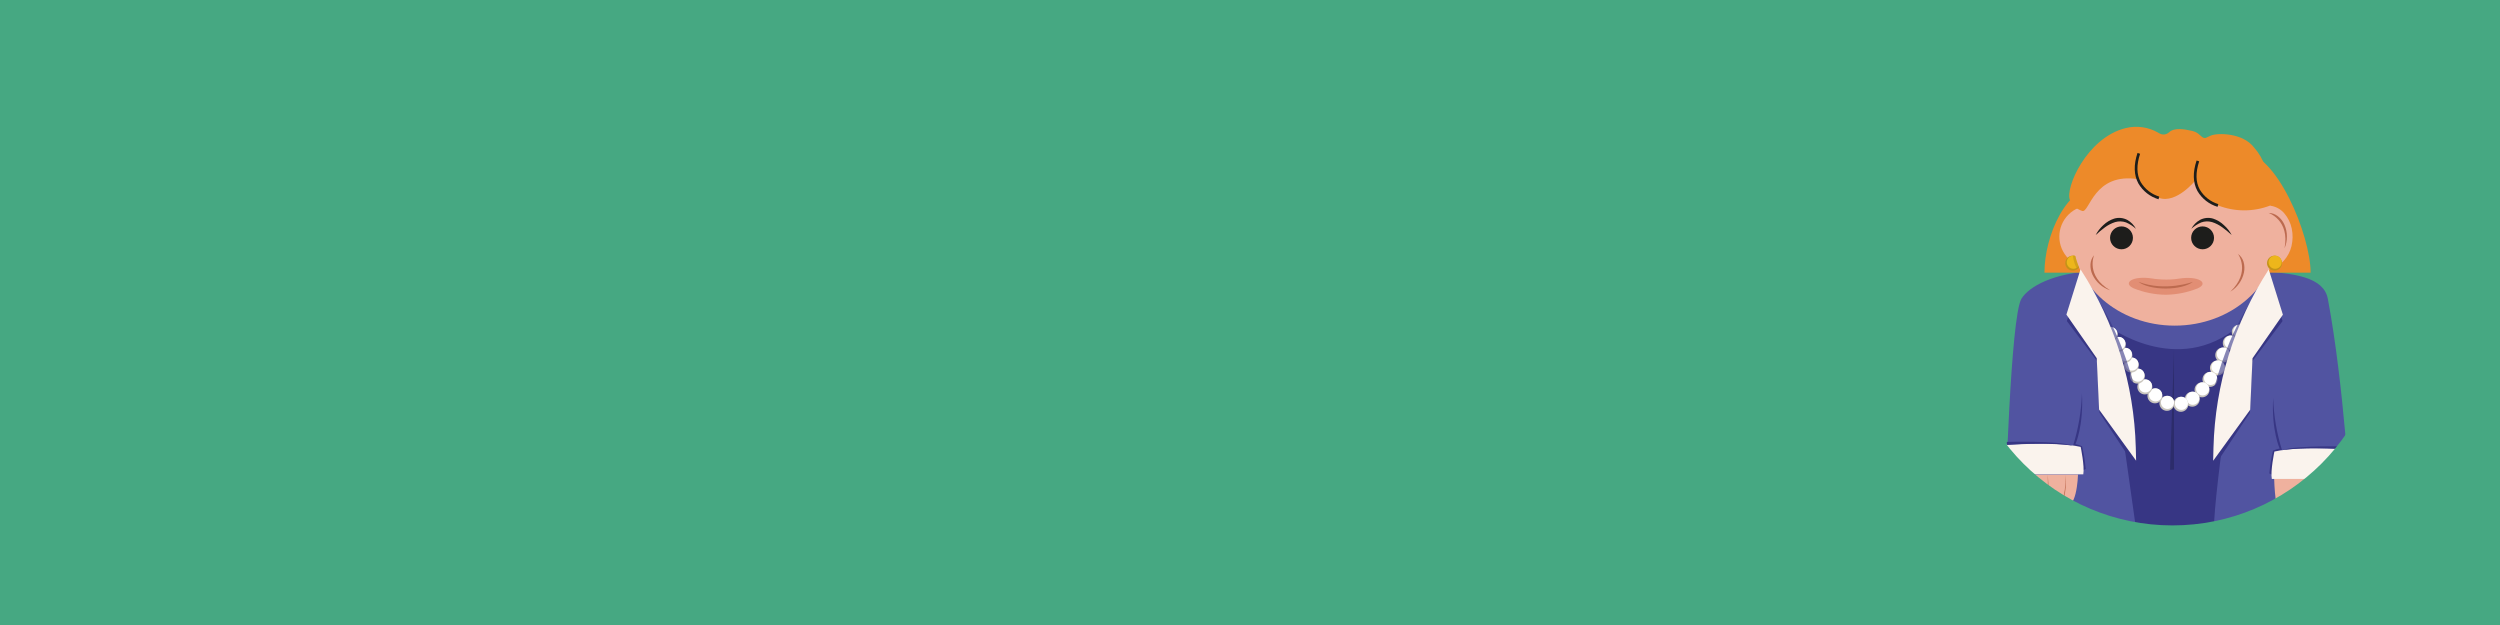
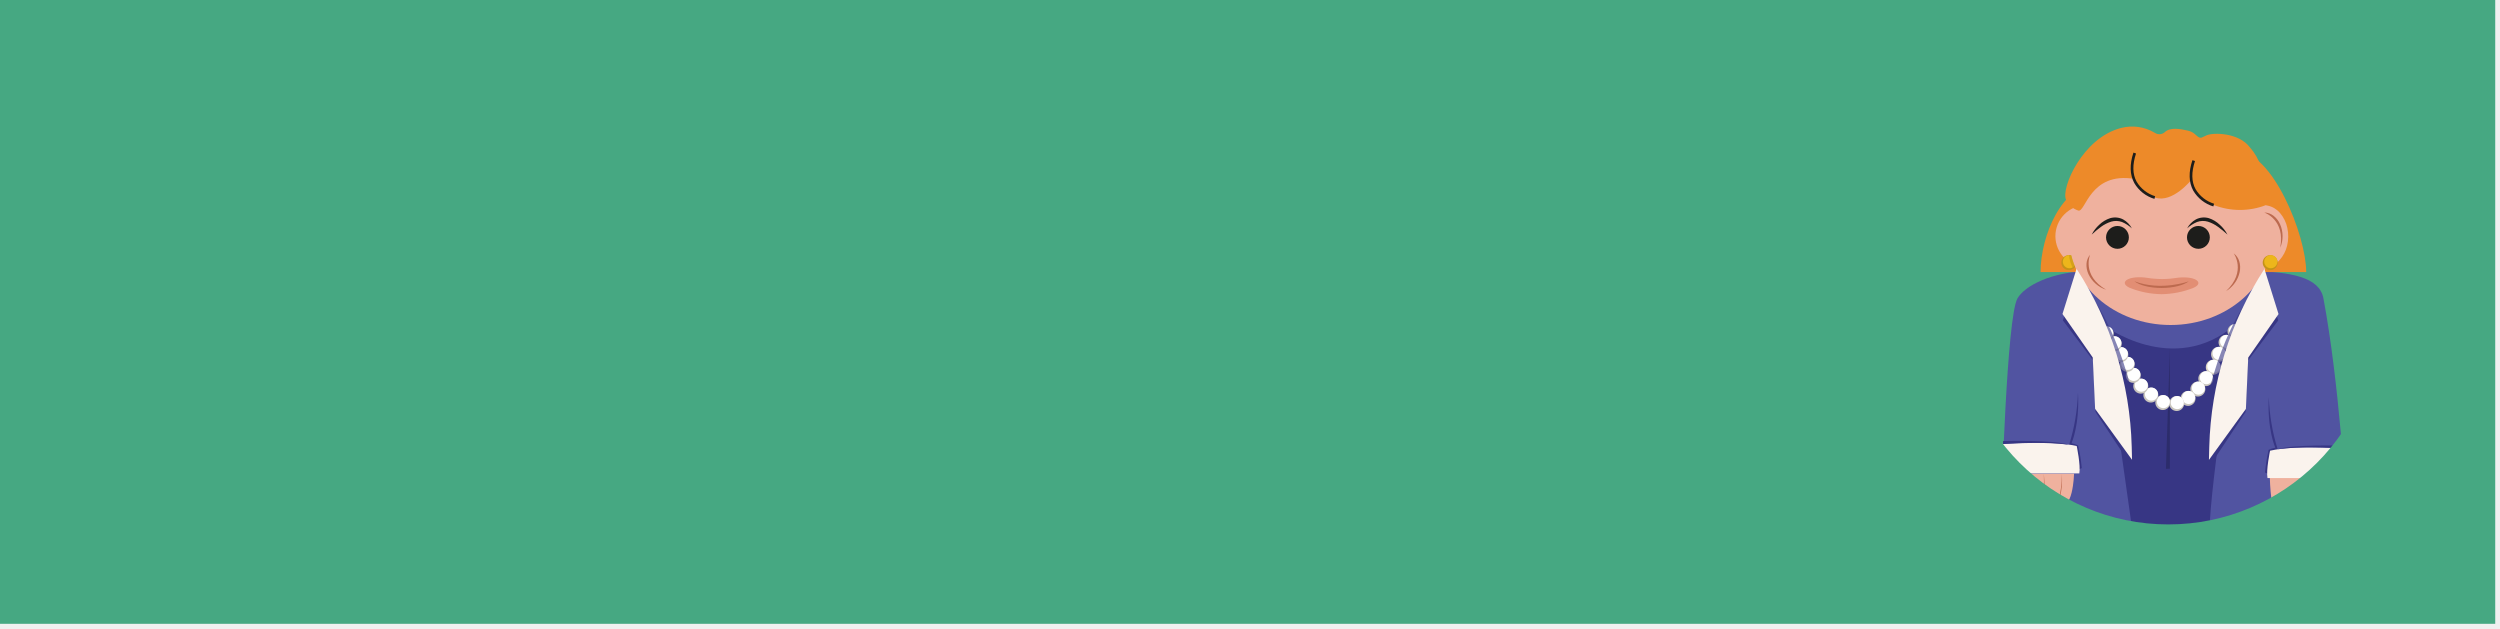
- <svg xmlns="http://www.w3.org/2000/svg" width="144" height="36" viewBox="0 0 144 36" fill="none">
-   <rect width="144" height="36" fill="#46A882" />
-   <mask id="mask0_426_5" style="mask-type:alpha" maskUnits="userSpaceOnUse" x="113" y="6" width="25" height="25">
-     <circle cx="125.132" cy="18.132" r="11.632" fill="#A27474" stroke="black" />
+ <svg xmlns="http://www.w3.org/2000/svg" width="191" height="48" viewBox="0 0 191 48" fill="none">
+   <rect width="190.636" height="47.659" fill="#46A882" />
+   <mask id="mask0_669_7" style="mask-type:alpha" maskUnits="userSpaceOnUse" x="149" y="7" width="33" height="34">
+     <circle cx="165.658" cy="24.004" r="15.562" fill="#A27474" stroke="black" />
  </mask>
-   <g mask="url(#mask0_426_5)">
-     <path d="M129.825 15.628H129.9C132.208 15.702 133.853 15.981 134.084 17.216C135.016 22.16 135.383 28.937 135.383 28.937L125.427 31.939H125.007L115.511 28.937C115.511 28.937 115.809 18.291 116.43 17.216C116.849 16.509 118.318 15.699 120.609 15.623H129.841L129.825 15.628Z" fill="#5154A1" />
-     <path d="M121.384 18.757C121.384 18.757 125.401 21.809 128.982 18.757C128.982 18.757 127.308 29.619 127.54 30.927H123.102L121.384 18.757Z" fill="#373684" />
-     <g clip-path="url(#clip0_426_5)">
-       <path d="M137.056 27.546C137.056 27.546 136.987 29.933 136.123 29.176C136.123 29.176 135.686 30.369 135.159 29.446C135.159 29.446 134.654 30.799 134.207 29.392C134.207 29.392 133.621 31.153 133.026 29.23C133.026 29.23 131.139 32.443 130.99 27.546L137.056 27.546Z" fill="#EFB19E" />
-       <path d="M136.354 27.546C136.354 28.149 136.271 28.731 136.122 29.176C136.122 29.176 136.423 28.702 136.354 27.546Z" fill="#BC6A4F" />
-       <path d="M135.311 27.546C135.359 28.874 135.159 29.446 135.159 29.446C135.159 29.446 135.461 28.962 135.311 27.546Z" fill="#BC6A4F" />
-       <path d="M134.44 27.545C134.426 28.207 134.345 28.846 134.206 29.392C134.296 29.156 134.364 28.866 134.404 28.545C134.445 28.224 134.457 27.881 134.44 27.545Z" fill="#BC6A4F" />
-       <path d="M132.8 28.165C132.844 28.562 132.921 28.926 133.025 29.23C132.955 29.125 132.898 28.97 132.858 28.783C132.819 28.595 132.798 28.382 132.8 28.165Z" fill="#BC6A4F" />
+   <g mask="url(#mask0_669_7)">
+     <path d="M171.87 20.688H171.97C175.026 20.786 177.203 21.156 177.509 22.791C178.742 29.335 179.228 38.307 179.228 38.307L166.048 42.282H165.492L152.92 38.307C152.92 38.307 153.315 24.214 154.137 22.791C154.693 21.855 156.637 20.782 159.67 20.682H171.892L171.87 20.688Z" fill="#5154A1" />
+     <path d="M160.696 24.83C160.696 24.83 166.013 28.87 170.754 24.83C170.754 24.83 168.539 39.211 168.846 40.942H162.97L160.696 24.83Z" fill="#373684" />
+     <g clip-path="url(#clip0_669_7)">
+       <path d="M181.443 36.465C181.443 36.465 181.351 39.626 180.208 38.623C180.208 38.623 179.629 40.202 178.932 38.981C178.932 38.981 178.263 40.772 177.671 38.909C177.671 38.909 176.895 41.241 176.107 38.694C176.107 38.694 173.609 42.948 173.413 36.465L181.443 36.465Z" fill="#EFB19E" />
+       <path d="M180.513 36.465C180.513 37.264 180.404 38.034 180.206 38.623C180.206 38.623 180.605 37.996 180.513 36.465Z" fill="#BC6A4F" />
+       <path d="M179.134 36.464C179.196 38.222 178.933 38.98 178.933 38.98C178.933 38.98 179.332 38.339 179.134 36.464Z" fill="#BC6A4F" />
+       <path d="M177.98 36.464C177.961 37.341 177.854 38.187 177.671 38.909C177.79 38.597 177.879 38.213 177.933 37.788C177.987 37.363 178.003 36.909 177.98 36.464Z" fill="#BC6A4F" />
+       <path d="M175.809 37.285C175.868 37.811 175.969 38.292 176.106 38.694C176.015 38.556 175.938 38.351 175.886 38.103C175.833 37.855 175.807 37.572 175.809 37.285Z" fill="#BC6A4F" />
    </g>
-     <g clip-path="url(#clip1_426_5)">
-       <path d="M119.694 27.337C119.694 27.337 119.625 29.725 118.761 28.968C118.761 28.968 118.324 30.16 117.798 29.238C117.798 29.238 117.292 30.591 116.845 29.184C116.845 29.184 116.259 30.945 115.664 29.022C115.664 29.022 113.777 32.235 113.628 27.337L119.694 27.337Z" fill="#EFB19E" />
-       <path d="M118.992 27.337C118.992 27.941 118.909 28.523 118.76 28.968C118.76 28.968 119.061 28.494 118.992 27.337Z" fill="#BC6A4F" />
-       <path d="M117.95 27.337C117.997 28.666 117.798 29.238 117.798 29.238C117.798 29.238 118.099 28.753 117.95 27.337Z" fill="#BC6A4F" />
-       <path d="M117.078 27.337C117.064 27.999 116.983 28.638 116.845 29.184C116.934 28.948 117.002 28.658 117.043 28.337C117.083 28.016 117.095 27.673 117.078 27.337Z" fill="#BC6A4F" />
-       <path d="M115.438 27.957C115.483 28.354 115.559 28.718 115.663 29.021C115.594 28.917 115.536 28.762 115.496 28.575C115.457 28.387 115.437 28.174 115.438 27.957Z" fill="#BC6A4F" />
+     <g clip-path="url(#clip1_669_7)">
+       <path d="M158.459 36.19C158.459 36.19 158.367 39.351 157.224 38.348C157.224 38.348 156.645 39.928 155.948 38.707C155.948 38.707 155.278 40.498 154.686 38.635C154.686 38.635 153.911 40.966 153.123 38.42C153.123 38.42 150.625 42.674 150.428 36.19L158.459 36.19Z" fill="#EFB19E" />
+       <path d="M157.529 36.19C157.529 36.989 157.419 37.76 157.221 38.349C157.221 38.349 157.621 37.722 157.529 36.19Z" fill="#BC6A4F" />
+       <path d="M156.149 36.19C156.212 37.948 155.948 38.706 155.948 38.706C155.948 38.706 156.348 38.064 156.149 36.19Z" fill="#BC6A4F" />
+       <path d="M154.995 36.19C154.977 37.067 154.87 37.913 154.687 38.635C154.805 38.323 154.895 37.938 154.949 37.514C155.002 37.089 155.018 36.635 154.995 36.19Z" fill="#BC6A4F" />
+       <path d="M152.824 37.011C152.883 37.536 152.985 38.018 153.122 38.42C153.03 38.281 152.954 38.077 152.901 37.828C152.849 37.58 152.822 37.297 152.824 37.011Z" fill="#BC6A4F" />
    </g>
-     <path d="M125.223 27.05L125.225 20.109L124.995 27.058L125.223 27.05Z" fill="#2C2C6B" />
-     <path d="M128.982 19.565C129.221 19.565 129.415 19.371 129.415 19.132C129.415 18.893 129.221 18.699 128.982 18.699C128.743 18.699 128.549 18.893 128.549 19.132C128.549 19.371 128.743 19.565 128.982 19.565Z" fill="#C9C5BD" />
-     <path d="M129.013 19.456C129.222 19.456 129.392 19.286 129.392 19.077C129.392 18.868 129.222 18.698 129.013 18.698C128.804 18.698 128.635 18.868 128.635 19.077C128.635 19.286 128.804 19.456 129.013 19.456Z" fill="white" />
-     <path d="M128.465 20.191C128.704 20.191 128.898 19.997 128.898 19.758C128.898 19.519 128.704 19.325 128.465 19.325C128.226 19.325 128.032 19.519 128.032 19.758C128.032 19.997 128.226 20.191 128.465 20.191Z" fill="#C9C5BD" />
-     <path d="M128.497 20.082C128.706 20.082 128.875 19.913 128.875 19.704C128.875 19.495 128.706 19.325 128.497 19.325C128.288 19.325 128.118 19.495 128.118 19.704C128.118 19.913 128.288 20.082 128.497 20.082Z" fill="white" />
-     <path d="M128.032 20.885C128.271 20.885 128.465 20.691 128.465 20.452C128.465 20.212 128.271 20.019 128.032 20.019C127.793 20.019 127.599 20.212 127.599 20.452C127.599 20.691 127.793 20.885 128.032 20.885Z" fill="#C9C5BD" />
-     <path d="M128.063 20.773C128.272 20.773 128.442 20.603 128.442 20.394C128.442 20.185 128.272 20.016 128.063 20.016C127.854 20.016 127.685 20.185 127.685 20.394C127.685 20.603 127.854 20.773 128.063 20.773Z" fill="white" />
-     <path d="M127.729 21.626C127.968 21.626 128.162 21.432 128.162 21.193C128.162 20.954 127.968 20.76 127.729 20.76C127.49 20.76 127.296 20.954 127.296 21.193C127.296 21.432 127.49 21.626 127.729 21.626Z" fill="#DDD5C5" />
-     <path d="M127.76 21.517C127.969 21.517 128.139 21.348 128.139 21.138C128.139 20.929 127.969 20.76 127.76 20.76C127.551 20.76 127.381 20.929 127.381 21.138C127.381 21.348 127.551 21.517 127.76 21.517Z" fill="white" />
-     <path d="M127.296 22.286C127.535 22.286 127.729 22.092 127.729 21.853C127.729 21.614 127.535 21.42 127.296 21.42C127.057 21.42 126.863 21.614 126.863 21.853C126.863 22.092 127.057 22.286 127.296 22.286Z" fill="#C9C5BD" />
-     <path d="M127.327 22.176C127.536 22.176 127.706 22.007 127.706 21.798C127.706 21.588 127.536 21.419 127.327 21.419C127.118 21.419 126.949 21.588 126.949 21.798C126.949 22.007 127.118 22.176 127.327 22.176Z" fill="white" />
-     <path d="M126.838 22.887C127.077 22.887 127.271 22.693 127.271 22.453C127.271 22.214 127.077 22.02 126.838 22.02C126.599 22.02 126.405 22.214 126.405 22.453C126.405 22.693 126.599 22.887 126.838 22.887Z" fill="#C9C5BD" />
-     <path d="M126.869 22.778C127.078 22.778 127.248 22.608 127.248 22.399C127.248 22.19 127.078 22.02 126.869 22.02C126.66 22.02 126.491 22.19 126.491 22.399C126.491 22.608 126.66 22.778 126.869 22.778Z" fill="white" />
-     <path d="M126.273 23.427C126.512 23.427 126.706 23.233 126.706 22.994C126.706 22.754 126.512 22.561 126.273 22.561C126.034 22.561 125.84 22.754 125.84 22.994C125.84 23.233 126.034 23.427 126.273 23.427Z" fill="#C9C5BD" />
-     <path d="M126.304 23.318C126.513 23.318 126.683 23.148 126.683 22.939C126.683 22.73 126.513 22.561 126.304 22.561C126.095 22.561 125.925 22.73 125.925 22.939C125.925 23.148 126.095 23.318 126.304 23.318Z" fill="white" />
-     <path d="M125.616 23.721C125.855 23.721 126.049 23.528 126.049 23.288C126.049 23.049 125.855 22.855 125.616 22.855C125.377 22.855 125.183 23.049 125.183 23.288C125.183 23.528 125.377 23.721 125.616 23.721Z" fill="#C9C5BD" />
-     <path d="M125.648 23.611C125.857 23.611 126.026 23.441 126.026 23.232C126.026 23.023 125.857 22.854 125.648 22.854C125.439 22.854 125.269 23.023 125.269 23.232C125.269 23.441 125.439 23.611 125.648 23.611Z" fill="white" />
-     <path d="M124.815 23.665C125.054 23.665 125.248 23.471 125.248 23.232C125.248 22.993 125.054 22.799 124.815 22.799C124.576 22.799 124.382 22.993 124.382 23.232C124.382 23.471 124.576 23.665 124.815 23.665Z" fill="#C9C5BD" />
-     <path d="M124.846 23.556C125.055 23.556 125.225 23.387 125.225 23.177C125.225 22.968 125.055 22.799 124.846 22.799C124.637 22.799 124.468 22.968 124.468 23.177C124.468 23.387 124.637 23.556 124.846 23.556Z" fill="white" />
-     <path d="M124.125 23.233C124.364 23.233 124.558 23.039 124.558 22.8C124.558 22.561 124.364 22.367 124.125 22.367C123.886 22.367 123.692 22.561 123.692 22.8C123.692 23.039 123.886 23.233 124.125 23.233Z" fill="#C9C5BD" />
-     <path d="M124.158 23.124C124.368 23.124 124.537 22.955 124.537 22.746C124.537 22.537 124.368 22.367 124.158 22.367C123.949 22.367 123.78 22.537 123.78 22.746C123.78 22.955 123.949 23.124 124.158 23.124Z" fill="white" />
-     <path d="M123.543 22.72C123.782 22.72 123.976 22.526 123.976 22.287C123.976 22.047 123.782 21.854 123.543 21.854C123.304 21.854 123.11 22.047 123.11 22.287C123.11 22.526 123.304 22.72 123.543 22.72Z" fill="#C9C5BD" />
-     <path d="M123.575 22.609C123.784 22.609 123.954 22.439 123.954 22.23C123.954 22.021 123.784 21.852 123.575 21.852C123.366 21.852 123.196 22.021 123.196 22.23C123.196 22.439 123.366 22.609 123.575 22.609Z" fill="white" />
-     <path d="M123.11 22.096C123.349 22.096 123.543 21.902 123.543 21.663C123.543 21.423 123.349 21.23 123.11 21.23C122.871 21.23 122.677 21.423 122.677 21.663C122.677 21.902 122.871 22.096 123.11 22.096Z" fill="#C9C5BD" />
-     <path d="M123.142 21.987C123.351 21.987 123.52 21.817 123.52 21.608C123.52 21.399 123.351 21.23 123.142 21.23C122.933 21.23 122.763 21.399 122.763 21.608C122.763 21.817 122.933 21.987 123.142 21.987Z" fill="white" />
-     <path d="M122.763 21.459C123.002 21.459 123.196 21.265 123.196 21.026C123.196 20.787 123.002 20.593 122.763 20.593C122.524 20.593 122.33 20.787 122.33 21.026C122.33 21.265 122.524 21.459 122.763 21.459Z" fill="#C9C5BD" />
-     <path d="M122.795 21.35C123.004 21.35 123.173 21.18 123.173 20.971C123.173 20.762 123.004 20.593 122.795 20.593C122.586 20.593 122.416 20.762 122.416 20.971C122.416 21.18 122.586 21.35 122.795 21.35Z" fill="white" />
-     <path d="M122.391 20.899C122.63 20.899 122.824 20.705 122.824 20.466C122.824 20.227 122.63 20.033 122.391 20.033C122.152 20.033 121.958 20.227 121.958 20.466C121.958 20.705 122.152 20.899 122.391 20.899Z" fill="#C9C5BD" />
-     <path d="M122.422 20.79C122.631 20.79 122.801 20.621 122.801 20.412C122.801 20.203 122.631 20.033 122.422 20.033C122.213 20.033 122.043 20.203 122.043 20.412C122.043 20.621 122.213 20.79 122.422 20.79Z" fill="white" />
-     <path d="M122.012 20.272C122.251 20.272 122.445 20.078 122.445 19.839C122.445 19.6 122.251 19.406 122.012 19.406C121.772 19.406 121.579 19.6 121.579 19.839C121.579 20.078 121.772 20.272 122.012 20.272Z" fill="#C9C5BD" />
-     <path d="M122.044 20.163C122.253 20.163 122.422 19.993 122.422 19.784C122.422 19.575 122.253 19.405 122.044 19.405C121.835 19.405 121.665 19.575 121.665 19.784C121.665 19.993 121.835 20.163 122.044 20.163Z" fill="white" />
-     <path d="M121.546 19.704C121.785 19.704 121.979 19.51 121.979 19.271C121.979 19.032 121.785 18.838 121.546 18.838C121.307 18.838 121.113 19.032 121.113 19.271C121.113 19.51 121.307 19.704 121.546 19.704Z" fill="#C9C5BD" />
-     <path d="M121.579 19.592C121.788 19.592 121.957 19.423 121.957 19.214C121.957 19.005 121.788 18.835 121.579 18.835C121.37 18.835 121.2 19.005 121.2 19.214C121.2 19.423 121.37 19.592 121.579 19.592Z" fill="white" />
-     <path d="M133.09 15.689V15.704H117.761C117.761 13.627 118.998 10.612 121.075 10.608L129.063 8.726C131.145 8.711 133.09 13.606 133.09 15.689Z" fill="#ED8A29" />
-     <path d="M120.411 15.422C119.936 15.422 119.48 15.233 119.143 14.897C118.807 14.561 118.617 14.105 118.617 13.63C118.617 13.154 118.807 12.698 119.143 12.362C119.48 12.026 119.936 11.837 120.411 11.837C120.887 11.837 121.343 12.026 121.679 12.362C122.015 12.698 122.204 13.154 122.204 13.63C122.204 14.105 122.015 14.561 121.679 14.897C121.343 15.233 120.887 15.422 120.411 15.422Z" fill="#EFB19E" />
-     <path d="M119.391 15.591C119.63 15.591 119.824 15.397 119.824 15.158C119.824 14.918 119.63 14.725 119.391 14.725C119.152 14.725 118.958 14.918 118.958 15.158C118.958 15.397 119.152 15.591 119.391 15.591Z" fill="#C49318" />
-     <path d="M119.425 15.482C119.634 15.482 119.803 15.312 119.803 15.103C119.803 14.894 119.634 14.725 119.425 14.725C119.215 14.725 119.046 14.894 119.046 15.103C119.046 15.312 119.215 15.482 119.425 15.482Z" fill="#EDB61B" />
-     <path d="M125.265 18.757C122.02 18.757 119.391 16.456 119.391 13.632C119.391 10.808 122.02 8.507 125.265 8.507C128.509 8.507 131.137 10.808 131.137 13.632C131.137 16.456 128.507 18.757 125.265 18.757Z" fill="#EFB19E" />
-     <path d="M125.509 16.049C125.428 16.062 125.347 16.072 125.264 16.081C124.942 16.112 124.618 16.112 124.296 16.081C124.189 16.081 124.087 16.058 123.98 16.043C122.83 15.861 122.233 16.298 122.897 16.608C123.484 16.844 124.11 16.97 124.744 16.978C125.378 16.97 126.005 16.844 126.593 16.608C127.256 16.308 126.66 15.871 125.509 16.049Z" fill="#E28E74" />
-     <path d="M129.279 13.632C129.277 13.294 129.354 12.96 129.503 12.657C129.634 12.384 129.841 12.155 130.099 11.996C130.332 11.861 130.607 11.815 130.871 11.867C131.151 11.928 131.402 12.08 131.585 12.3C131.794 12.547 131.938 12.844 132.003 13.161C132.074 13.496 132.07 13.843 131.99 14.176C131.917 14.487 131.765 14.775 131.551 15.013C131.362 15.224 131.107 15.364 130.827 15.412C130.773 15.421 130.719 15.425 130.664 15.425C130.573 15.424 130.483 15.413 130.394 15.391C130.057 15.292 129.769 15.067 129.591 14.764C129.384 14.423 129.276 14.031 129.279 13.632Z" fill="#EFB19E" />
-     <path d="M131.59 14.299C131.683 14.085 131.73 13.853 131.726 13.619C131.727 13.385 131.678 13.153 131.582 12.939C131.497 12.745 131.364 12.575 131.195 12.446C131.044 12.33 130.859 12.266 130.668 12.264C130.668 12.264 131.902 12.669 131.59 14.299Z" fill="#BC6A4F" />
-     <path d="M128.465 16.801C128.665 16.681 128.839 16.52 128.973 16.328C129.108 16.14 129.203 15.927 129.251 15.701C129.296 15.493 129.287 15.277 129.226 15.073C129.17 14.892 129.057 14.733 128.904 14.619C128.904 14.619 129.668 15.659 128.465 16.801Z" fill="#BC6A4F" />
-     <path d="M121.546 16.721C121.323 16.649 121.118 16.532 120.943 16.376C120.767 16.222 120.625 16.033 120.525 15.822C120.437 15.632 120.398 15.422 120.412 15.213C120.424 15.023 120.497 14.841 120.621 14.696C120.621 14.696 120.113 15.886 121.546 16.721Z" fill="#BC6A4F" />
-     <path d="M123.173 16.233C123.47 16.463 124.062 16.62 124.744 16.62C125.426 16.62 126.018 16.463 126.317 16.233C126.317 16.233 124.738 16.823 123.173 16.233Z" fill="#BC6A4F" />
-     <path d="M119.408 25.672C119.408 25.672 119.761 27.241 119.753 27.207C119.874 27.129 120.003 27.065 120.138 27.015C120.098 26.573 120.028 26.135 119.929 25.703C119.807 25.647 119.678 25.606 119.546 25.582C119.546 25.582 120.025 24.536 119.92 22.653C119.886 23.678 119.714 24.693 119.408 25.672Z" fill="#373684" />
-     <path d="M115.094 27.321C115.094 27.321 114.847 26.336 114.933 25.667C114.933 25.667 118.217 25.363 119.847 25.742C119.847 25.742 120.083 26.863 119.997 27.321H115.094Z" fill="#FAF3ED" />
-     <path d="M119.408 25.671C118.215 25.497 116.519 25.569 115.594 25.627V25.454C115.594 25.454 118.579 25.368 119.408 25.671Z" fill="#373684" />
-     <path d="M131.444 25.929C131.444 25.929 131.09 27.495 131.099 27.464C131.107 27.433 130.714 27.27 130.714 27.27C130.755 26.828 130.825 26.39 130.923 25.958C131.046 25.902 131.175 25.861 131.308 25.837C131.308 25.837 130.827 24.791 130.934 22.908C130.966 23.933 131.138 24.95 131.444 25.929Z" fill="#373684" />
-     <path d="M135.758 27.587C135.758 27.587 136.006 26.604 135.921 25.933C135.921 25.933 132.635 25.632 131.005 26.01C131.005 26.01 130.769 27.129 130.856 27.587H135.758Z" fill="#FAF3ED" />
-     <path d="M131.444 25.928C132.636 25.755 134.372 25.826 135.286 25.886L135.274 25.719C135.274 25.719 132.274 25.635 131.444 25.928Z" fill="#373684" />
-     <path d="M126.21 13.7C126.21 14.064 126.505 14.359 126.869 14.359C127.233 14.359 127.528 14.064 127.528 13.7C127.528 13.336 127.233 13.041 126.869 13.041C126.505 13.041 126.21 13.336 126.21 13.7Z" fill="#1D1D1B" />
-     <path d="M121.539 13.7C121.539 14.064 121.834 14.359 122.198 14.359C122.562 14.359 122.857 14.064 122.857 13.7C122.857 13.336 122.562 13.041 122.198 13.041C121.834 13.041 121.539 13.336 121.539 13.7Z" fill="#1D1D1B" />
-     <path d="M130.766 11.838C130.867 11.613 130.917 11.367 130.911 11.12C130.906 10.872 130.846 10.629 130.735 10.408C130.627 10.141 130.539 9.867 130.469 9.588C130.334 9.189 130.121 8.822 129.842 8.506C129.191 7.636 127.712 7.649 127.348 7.808L127.074 7.933C126.968 7.983 126.865 7.918 126.784 7.841C126.551 7.644 126.503 7.565 125.913 7.469C125.388 7.383 125.098 7.469 124.939 7.619C124.864 7.689 124.769 7.733 124.667 7.744C124.566 7.755 124.464 7.732 124.376 7.68L124.319 7.646C123.751 7.316 123.075 7.22 122.437 7.379C120.19 7.927 118.927 10.87 119.23 11.525C119.297 11.673 119.395 11.806 119.518 11.914C119.64 12.022 119.784 12.103 119.939 12.152C120.358 12.28 120.594 9.895 123.186 10.326C123.186 10.326 123.353 11.05 124.363 11.401C125.374 11.753 126.474 10.37 126.474 10.37C126.474 10.37 126.386 11.259 127.763 11.834C128.728 12.21 129.8 12.212 130.766 11.838Z" fill="#ED8A29" />
-     <path d="M124.332 11.479C123.841 11.332 123.424 11.004 123.167 10.56C122.909 10.082 122.893 9.492 123.121 8.808L123.269 8.858C123.06 9.498 123.06 10.046 123.305 10.487C123.544 10.889 123.924 11.187 124.372 11.324L124.332 11.479Z" fill="#1D1D1B" />
-     <path d="M127.733 11.914C127.243 11.767 126.827 11.44 126.57 10.998C126.31 10.517 126.296 9.927 126.524 9.245L126.672 9.293C126.463 9.933 126.463 10.481 126.708 10.921C126.947 11.322 127.326 11.62 127.773 11.757L127.733 11.914Z" fill="#1D1D1B" />
-     <path d="M131.013 15.591C131.252 15.591 131.446 15.397 131.446 15.158C131.446 14.918 131.252 14.725 131.013 14.725C130.773 14.725 130.58 14.918 130.58 15.158C130.58 15.397 130.773 15.591 131.013 15.591Z" fill="#C49318" />
-     <path d="M131.047 15.482C131.256 15.482 131.425 15.312 131.425 15.103C131.425 14.894 131.256 14.725 131.047 14.725C130.837 14.725 130.668 14.894 130.668 15.103C130.668 15.312 130.837 15.482 131.047 15.482Z" fill="#EDB61B" />
-     <path opacity="0.6" d="M119.75 15.4C119.75 15.4 119.583 14.969 119.541 14.748C119.541 14.748 119.541 14.725 119.401 14.725C119.425 15.002 119.51 15.271 119.652 15.511C119.691 15.481 119.725 15.443 119.75 15.4Z" fill="#C49318" />
-     <path opacity="0.6" d="M129.486 17.63C129.486 17.63 126.925 21.42 126.948 27.173H127.478V26.545L129.486 17.63Z" fill="#373684" />
-     <path opacity="0.6" d="M120.983 17.514C120.983 17.514 123.543 21.304 123.52 27.056H122.991V26.429L120.983 17.514Z" fill="#373684" />
-     <path d="M130.662 15.887L131.475 18.495L129.729 20.815L129.593 23.777L127.641 26.718L127.66 25.965C127.754 22.315 128.666 18.949 130.653 15.887H130.662Z" fill="#373684" />
-     <path d="M130.68 15.516L131.494 18.126L129.745 20.636L129.611 23.6L127.478 26.541L127.496 25.786C127.591 22.136 128.693 18.583 130.68 15.52V15.516Z" fill="#FAF3ED" />
-     <path d="M119.864 15.883L119.05 18.493L120.799 20.811L120.932 23.773L122.878 26.714L122.857 25.961C122.765 22.311 121.851 18.947 119.864 15.883Z" fill="#373684" />
-     <path d="M119.839 15.512L119.025 18.122L120.772 20.632L120.908 23.594L123.04 26.535L123.021 25.782C122.927 22.132 121.826 18.578 119.839 15.514V15.512Z" fill="#FAF3ED" />
-     <path d="M120.711 13.54C120.822 13.325 120.97 13.133 121.148 12.971C121.326 12.799 121.541 12.669 121.776 12.592C122.025 12.518 122.293 12.544 122.525 12.663C122.741 12.783 122.917 12.963 123.031 13.182C122.864 13.026 122.67 12.901 122.46 12.812C122.258 12.739 122.038 12.732 121.832 12.793C121.62 12.861 121.421 12.964 121.242 13.096C121.057 13.233 120.879 13.382 120.711 13.54Z" fill="#1D1D1B" />
-     <path d="M128.547 13.54C128.376 13.381 128.196 13.233 128.007 13.096C127.828 12.964 127.629 12.861 127.417 12.793C127.212 12.732 126.992 12.739 126.79 12.812C126.579 12.901 126.386 13.026 126.219 13.182C126.333 12.963 126.509 12.783 126.725 12.663C126.956 12.544 127.224 12.518 127.474 12.592C127.709 12.669 127.923 12.799 128.101 12.971C128.283 13.132 128.434 13.325 128.547 13.54Z" fill="#1D1D1B" />
+     <path d="M165.778 35.809L165.781 26.621L165.476 35.821L165.778 35.809Z" fill="#2C2C6B" />
+     <path d="M170.755 25.9C171.072 25.9 171.329 25.644 171.329 25.327C171.329 25.011 171.072 24.754 170.755 24.754C170.439 24.754 170.182 25.011 170.182 25.327C170.182 25.644 170.439 25.9 170.755 25.9Z" fill="#C9C5BD" />
+     <path d="M170.797 25.755C171.073 25.755 171.298 25.531 171.298 25.254C171.298 24.977 171.073 24.753 170.797 24.753C170.52 24.753 170.295 24.977 170.295 25.254C170.295 25.531 170.52 25.755 170.797 25.755Z" fill="white" />
+     <path d="M170.07 26.73C170.387 26.73 170.644 26.473 170.644 26.156C170.644 25.84 170.387 25.583 170.07 25.583C169.754 25.583 169.497 25.84 169.497 26.156C169.497 26.473 169.754 26.73 170.07 26.73Z" fill="#C9C5BD" />
+     <path d="M170.112 26.585C170.389 26.585 170.613 26.361 170.613 26.084C170.613 25.807 170.389 25.583 170.112 25.583C169.835 25.583 169.611 25.807 169.611 26.084C169.611 26.361 169.835 26.585 170.112 26.585Z" fill="white" />
+     <path d="M169.497 27.647C169.814 27.647 170.07 27.391 170.07 27.074C170.07 26.758 169.814 26.501 169.497 26.501C169.18 26.501 168.924 26.758 168.924 27.074C168.924 27.391 169.18 27.647 169.497 27.647Z" fill="#C9C5BD" />
+     <path d="M169.538 27.499C169.815 27.499 170.04 27.274 170.04 26.997C170.04 26.721 169.815 26.496 169.538 26.496C169.262 26.496 169.037 26.721 169.037 26.997C169.037 27.274 169.262 27.499 169.538 27.499Z" fill="white" />
+     <path d="M169.096 28.629C169.412 28.629 169.669 28.372 169.669 28.056C169.669 27.739 169.412 27.482 169.096 27.482C168.779 27.482 168.522 27.739 168.522 28.056C168.522 28.372 168.779 28.629 169.096 28.629Z" fill="#DDD5C5" />
+     <path d="M169.136 28.485C169.413 28.485 169.638 28.261 169.638 27.984C169.638 27.707 169.413 27.482 169.136 27.482C168.86 27.482 168.635 27.707 168.635 27.984C168.635 28.261 168.86 28.485 169.136 28.485Z" fill="white" />
+     <path d="M168.523 29.502C168.84 29.502 169.096 29.245 169.096 28.929C169.096 28.612 168.84 28.355 168.523 28.355C168.206 28.355 167.95 28.612 167.95 28.929C167.95 29.245 168.206 29.502 168.523 29.502Z" fill="#C9C5BD" />
+     <path d="M168.564 29.357C168.841 29.357 169.065 29.133 169.065 28.856C169.065 28.579 168.841 28.355 168.564 28.355C168.287 28.355 168.063 28.579 168.063 28.856C168.063 29.133 168.287 29.357 168.564 29.357Z" fill="white" />
+     <path d="M167.916 30.298C168.233 30.298 168.49 30.041 168.49 29.725C168.49 29.408 168.233 29.151 167.916 29.151C167.6 29.151 167.343 29.408 167.343 29.725C167.343 30.041 167.6 30.298 167.916 30.298Z" fill="#C9C5BD" />
+     <path d="M167.958 30.154C168.235 30.154 168.459 29.929 168.459 29.653C168.459 29.376 168.235 29.151 167.958 29.151C167.681 29.151 167.457 29.376 167.457 29.653C167.457 29.929 167.681 30.154 167.958 30.154Z" fill="white" />
+     <path d="M167.168 31.012C167.485 31.012 167.741 30.755 167.741 30.439C167.741 30.122 167.485 29.865 167.168 29.865C166.851 29.865 166.595 30.122 166.595 30.439C166.595 30.755 166.851 31.012 167.168 31.012Z" fill="#C9C5BD" />
+     <path d="M167.209 30.868C167.486 30.868 167.71 30.643 167.71 30.366C167.71 30.09 167.486 29.865 167.209 29.865C166.932 29.865 166.708 30.09 166.708 30.366C166.708 30.643 166.932 30.868 167.209 30.868Z" fill="white" />
+     <path d="M166.299 31.403C166.615 31.403 166.872 31.147 166.872 30.83C166.872 30.514 166.615 30.257 166.299 30.257C165.982 30.257 165.726 30.514 165.726 30.83C165.726 31.147 165.982 31.403 166.299 31.403Z" fill="#C9C5BD" />
+     <path d="M166.341 31.257C166.617 31.257 166.842 31.033 166.842 30.756C166.842 30.479 166.617 30.255 166.341 30.255C166.064 30.255 165.839 30.479 165.839 30.756C165.839 31.033 166.064 31.257 166.341 31.257Z" fill="white" />
+     <path d="M165.238 31.327C165.555 31.327 165.812 31.07 165.812 30.754C165.812 30.437 165.555 30.181 165.238 30.181C164.922 30.181 164.665 30.437 164.665 30.754C164.665 31.07 164.922 31.327 165.238 31.327Z" fill="#C9C5BD" />
+     <path d="M165.28 31.183C165.557 31.183 165.781 30.959 165.781 30.682C165.781 30.405 165.557 30.181 165.28 30.181C165.003 30.181 164.779 30.405 164.779 30.682C164.779 30.959 165.003 31.183 165.28 31.183Z" fill="white" />
+     <path d="M164.324 30.756C164.641 30.756 164.897 30.499 164.897 30.183C164.897 29.866 164.641 29.609 164.324 29.609C164.008 29.609 163.751 29.866 163.751 30.183C163.751 30.499 164.008 30.756 164.324 30.756Z" fill="#C9C5BD" />
+     <path d="M164.369 30.612C164.646 30.612 164.87 30.387 164.87 30.111C164.87 29.834 164.646 29.609 164.369 29.609C164.092 29.609 163.868 29.834 163.868 30.111C163.868 30.387 164.092 30.612 164.369 30.612Z" fill="white" />
+     <path d="M163.555 30.076C163.871 30.076 164.128 29.82 164.128 29.503C164.128 29.186 163.871 28.93 163.555 28.93C163.238 28.93 162.981 29.186 162.981 29.503C162.981 29.82 163.238 30.076 163.555 30.076Z" fill="#C9C5BD" />
+     <path d="M163.596 29.929C163.873 29.929 164.098 29.705 164.098 29.428C164.098 29.151 163.873 28.927 163.596 28.927C163.32 28.927 163.095 29.151 163.095 29.428C163.095 29.705 163.32 29.929 163.596 29.929Z" fill="white" />
+     <path d="M162.981 29.25C163.298 29.25 163.554 28.993 163.554 28.677C163.554 28.36 163.298 28.104 162.981 28.104C162.664 28.104 162.408 28.36 162.408 28.677C162.408 28.993 162.664 29.25 162.981 29.25Z" fill="#C9C5BD" />
+     <path d="M163.023 29.106C163.3 29.106 163.524 28.882 163.524 28.605C163.524 28.328 163.3 28.104 163.023 28.104C162.746 28.104 162.521 28.328 162.521 28.605C162.521 28.882 162.746 29.106 163.023 29.106Z" fill="white" />
+     <path d="M162.522 28.407C162.839 28.407 163.095 28.151 163.095 27.834C163.095 27.517 162.839 27.261 162.522 27.261C162.205 27.261 161.949 27.517 161.949 27.834C161.949 28.151 162.205 28.407 162.522 28.407Z" fill="#C9C5BD" />
+     <path d="M162.564 28.263C162.841 28.263 163.065 28.039 163.065 27.762C163.065 27.485 162.841 27.261 162.564 27.261C162.287 27.261 162.062 27.485 162.062 27.762C162.062 28.039 162.287 28.263 162.564 28.263Z" fill="white" />
+     <path d="M162.029 27.667C162.345 27.667 162.602 27.41 162.602 27.094C162.602 26.777 162.345 26.52 162.029 26.52C161.712 26.52 161.456 26.777 161.456 27.094C161.456 27.41 161.712 27.667 162.029 27.667Z" fill="#C9C5BD" />
+     <path d="M162.07 27.523C162.347 27.523 162.571 27.299 162.571 27.022C162.571 26.745 162.347 26.52 162.07 26.52C161.793 26.52 161.569 26.745 161.569 27.022C161.569 27.299 161.793 27.523 162.07 27.523Z" fill="white" />
+     <path d="M161.527 26.837C161.843 26.837 162.1 26.58 162.1 26.264C162.1 25.947 161.843 25.69 161.527 25.69C161.21 25.69 160.954 25.947 160.954 26.264C160.954 26.58 161.21 26.837 161.527 26.837Z" fill="#C9C5BD" />
+     <path d="M161.569 26.692C161.846 26.692 162.07 26.468 162.07 26.191C162.07 25.914 161.846 25.689 161.569 25.689C161.292 25.689 161.068 25.914 161.068 26.191C161.068 26.468 161.292 26.692 161.569 26.692Z" fill="white" />
+     <path d="M160.91 26.085C161.227 26.085 161.483 25.828 161.483 25.512C161.483 25.195 161.227 24.939 160.91 24.939C160.594 24.939 160.337 25.195 160.337 25.512C160.337 25.828 160.594 26.085 160.91 26.085Z" fill="#C9C5BD" />
+     <path d="M160.953 25.936C161.23 25.936 161.455 25.712 161.455 25.435C161.455 25.158 161.23 24.934 160.953 24.934C160.677 24.934 160.452 25.158 160.452 25.435C160.452 25.712 160.677 25.936 160.953 25.936Z" fill="white" />
+     <path d="M176.193 20.769V20.788H155.9C155.9 18.038 157.537 14.048 160.286 14.042L170.862 11.55C173.618 11.53 176.193 18.011 176.193 20.769Z" fill="#ED8A29" />
+     <path d="M159.408 20.415C158.779 20.415 158.175 20.166 157.729 19.721C157.284 19.276 157.033 18.672 157.032 18.042C157.033 17.413 157.284 16.809 157.729 16.364C158.175 15.919 158.779 15.669 159.408 15.669C160.038 15.669 160.641 15.919 161.086 16.364C161.531 16.809 161.781 17.413 161.781 18.042C161.781 18.672 161.531 19.275 161.086 19.72C160.641 20.165 160.038 20.415 159.408 20.415Z" fill="#EFB19E" />
+     <path d="M158.058 20.639C158.374 20.639 158.631 20.382 158.631 20.065C158.631 19.749 158.374 19.492 158.058 19.492C157.741 19.492 157.484 19.749 157.484 20.065C157.484 20.382 157.741 20.639 158.058 20.639Z" fill="#C49318" />
+     <path d="M158.102 20.495C158.379 20.495 158.603 20.27 158.603 19.993C158.603 19.717 158.379 19.492 158.102 19.492C157.825 19.492 157.601 19.717 157.601 19.993C157.601 20.27 157.825 20.495 158.102 20.495Z" fill="#EDB61B" />
+     <path d="M165.834 24.83C161.539 24.83 158.058 21.784 158.058 18.045C158.058 14.307 161.539 11.261 165.834 11.261C170.129 11.261 173.607 14.307 173.607 18.045C173.607 21.784 170.126 24.83 165.834 24.83Z" fill="#EFB19E" />
+     <path d="M166.157 21.247C166.05 21.263 165.942 21.277 165.833 21.288C165.407 21.33 164.977 21.33 164.551 21.288C164.41 21.288 164.274 21.258 164.133 21.238C162.61 20.997 161.821 21.576 162.698 21.986C163.476 22.299 164.305 22.465 165.144 22.476C165.983 22.465 166.813 22.299 167.592 21.986C168.47 21.59 167.68 21.011 166.157 21.247Z" fill="#E28E74" />
+     <path d="M171.149 18.047C171.146 17.599 171.247 17.157 171.445 16.756C171.618 16.395 171.892 16.091 172.234 15.881C172.542 15.701 172.906 15.64 173.256 15.709C173.626 15.79 173.958 15.992 174.2 16.282C174.478 16.61 174.668 17.003 174.754 17.423C174.849 17.867 174.843 18.326 174.737 18.767C174.64 19.179 174.44 19.56 174.156 19.874C173.905 20.154 173.568 20.34 173.198 20.403C173.126 20.414 173.054 20.42 172.982 20.42C172.861 20.419 172.742 20.404 172.625 20.375C172.177 20.244 171.797 19.947 171.561 19.545C171.287 19.093 171.145 18.575 171.149 18.047Z" fill="#EFB19E" />
+     <path d="M174.208 18.929C174.331 18.645 174.392 18.338 174.388 18.029C174.388 17.719 174.323 17.412 174.196 17.129C174.084 16.871 173.908 16.646 173.684 16.475C173.484 16.322 173.239 16.237 172.986 16.234C172.986 16.234 174.62 16.772 174.208 18.929Z" fill="#BC6A4F" />
+     <path d="M170.07 22.241C170.335 22.082 170.565 21.868 170.743 21.615C170.922 21.366 171.047 21.084 171.111 20.784C171.17 20.509 171.158 20.223 171.078 19.953C171.003 19.713 170.853 19.503 170.651 19.352C170.651 19.352 171.662 20.729 170.07 22.241Z" fill="#BC6A4F" />
+     <path d="M160.91 22.136C160.615 22.041 160.343 21.885 160.113 21.679C159.879 21.475 159.69 21.225 159.559 20.945C159.442 20.693 159.39 20.416 159.409 20.139C159.425 19.887 159.522 19.647 159.686 19.455C159.686 19.455 159.013 21.031 160.91 22.136Z" fill="#BC6A4F" />
+     <path d="M163.064 21.489C163.458 21.794 164.241 22.002 165.144 22.002C166.047 22.002 166.831 21.794 167.227 21.489C167.227 21.489 165.136 22.27 163.064 21.489Z" fill="#BC6A4F" />
+     <path d="M158.08 33.985C158.08 33.985 158.548 36.062 158.537 36.018C158.697 35.915 158.868 35.83 159.046 35.763C158.993 35.179 158.901 34.599 158.769 34.027C158.608 33.952 158.437 33.898 158.262 33.866C158.262 33.866 158.897 32.482 158.758 29.989C158.713 31.346 158.484 32.69 158.08 33.985Z" fill="#373684" />
+     <path d="M152.369 36.169C152.369 36.169 152.042 34.864 152.156 33.978C152.156 33.978 156.504 33.577 158.661 34.078C158.661 34.078 158.974 35.562 158.86 36.169H152.369Z" fill="#FAF3ED" />
+     <path d="M158.08 33.984C156.501 33.755 154.255 33.849 153.031 33.926V33.697C153.031 33.697 156.983 33.583 158.08 33.984Z" fill="#373684" />
+     <path d="M174.014 34.326C174.014 34.326 173.546 36.4 173.557 36.359C173.568 36.317 173.047 36.101 173.047 36.101C173.102 35.517 173.194 34.937 173.324 34.365C173.487 34.29 173.658 34.236 173.834 34.204C173.834 34.204 173.197 32.819 173.338 30.327C173.382 31.684 173.609 33.03 174.014 34.326Z" fill="#373684" />
+     <path d="M179.725 36.522C179.725 36.522 180.054 35.22 179.941 34.331C179.941 34.331 175.59 33.932 173.433 34.434C173.433 34.434 173.12 35.915 173.236 36.522H179.725Z" fill="#FAF3ED" />
+     <path d="M174.014 34.324C175.593 34.094 177.891 34.188 179.101 34.268L179.085 34.047C179.085 34.047 175.114 33.936 174.014 34.324Z" fill="#373684" />
+     <path d="M167.086 18.137C167.086 18.618 167.476 19.009 167.958 19.009C168.44 19.009 168.831 18.618 168.831 18.137C168.831 17.655 168.44 17.264 167.958 17.264C167.476 17.264 167.086 17.655 167.086 18.137Z" fill="#1D1D1B" />
+     <path d="M160.901 18.137C160.901 18.618 161.292 19.009 161.774 19.009C162.255 19.009 162.646 18.618 162.646 18.137C162.646 17.655 162.255 17.264 161.774 17.264C161.292 17.264 160.901 17.655 160.901 18.137Z" fill="#1D1D1B" />
+     <path d="M173.117 15.671C173.25 15.372 173.316 15.047 173.309 14.72C173.301 14.392 173.222 14.07 173.075 13.777C172.933 13.424 172.815 13.061 172.723 12.692C172.544 12.164 172.262 11.677 171.893 11.26C171.031 10.108 169.074 10.124 168.592 10.335L168.229 10.501C168.088 10.568 167.952 10.482 167.844 10.379C167.537 10.119 167.473 10.014 166.692 9.886C165.997 9.773 165.612 9.886 165.401 10.086C165.303 10.178 165.177 10.236 165.042 10.25C164.908 10.265 164.773 10.235 164.657 10.166L164.582 10.122C163.829 9.684 162.935 9.557 162.089 9.767C159.115 10.493 157.443 14.389 157.844 15.256C157.933 15.453 158.063 15.628 158.225 15.772C158.387 15.915 158.577 16.022 158.783 16.087C159.337 16.256 159.65 13.099 163.081 13.669C163.081 13.669 163.302 14.627 164.64 15.093C165.977 15.558 167.434 13.727 167.434 13.727C167.434 13.727 167.318 14.904 169.14 15.666C170.418 16.164 171.837 16.166 173.117 15.671Z" fill="#ED8A29" />
+     <path d="M164.599 15.195C163.948 15.002 163.397 14.567 163.056 13.98C162.715 13.346 162.693 12.565 162.995 11.659L163.192 11.726C162.915 12.573 162.915 13.299 163.239 13.883C163.556 14.415 164.059 14.81 164.651 14.991L164.599 15.195Z" fill="#1D1D1B" />
+     <path d="M169.101 15.772C168.453 15.577 167.903 15.144 167.561 14.559C167.218 13.922 167.199 13.141 167.501 12.238L167.697 12.302C167.42 13.149 167.42 13.875 167.744 14.457C168.06 14.988 168.563 15.383 169.154 15.564L169.101 15.772Z" fill="#1D1D1B" />
+     <path d="M173.443 20.639C173.759 20.639 174.016 20.382 174.016 20.065C174.016 19.749 173.759 19.492 173.443 19.492C173.126 19.492 172.87 19.749 172.87 20.065C172.87 20.382 173.126 20.639 173.443 20.639Z" fill="#C49318" />
+     <path d="M173.488 20.495C173.764 20.495 173.989 20.27 173.989 19.993C173.989 19.717 173.764 19.492 173.488 19.492C173.211 19.492 172.986 19.717 172.986 19.993C172.986 20.27 173.211 20.495 173.488 20.495Z" fill="#EDB61B" />
+     <path opacity="0.6" d="M158.533 20.387C158.533 20.387 158.311 19.816 158.256 19.523C158.256 19.523 158.256 19.492 158.07 19.492C158.102 19.86 158.215 20.216 158.403 20.533C158.455 20.493 158.499 20.443 158.533 20.387Z" fill="#C49318" />
+     <path opacity="0.6" d="M171.422 23.338C171.422 23.338 168.032 28.356 168.063 35.971H168.763V35.14L171.422 23.338Z" fill="#373684" />
+     <path opacity="0.6" d="M160.165 23.185C160.165 23.185 163.555 28.203 163.524 35.818H162.824V34.987L160.165 23.185Z" fill="#373684" />
+     <path d="M172.979 21.031L174.056 24.485L171.744 27.556L171.564 31.477L168.98 35.37L169.005 34.373C169.13 29.541 170.337 25.085 172.968 21.031H172.979Z" fill="#373684" />
+     <path d="M173.002 20.539L174.08 23.995L171.765 27.318L171.587 31.242L168.763 35.136L168.788 34.136C168.913 29.304 170.372 24.6 173.002 20.545V20.539Z" fill="#FAF3ED" />
+     <path d="M158.683 21.026L157.606 24.482L159.921 27.551L160.098 31.472L162.674 35.366L162.646 34.369C162.524 29.536 161.314 25.083 158.683 21.026Z" fill="#373684" />
+     <path d="M158.65 20.534L157.573 23.99L159.886 27.313L160.066 31.235L162.887 35.128L162.863 34.131C162.739 29.298 161.281 24.593 158.65 20.537V20.534Z" fill="#FAF3ED" />
+     <path d="M159.805 17.923C159.951 17.64 160.147 17.385 160.383 17.17C160.619 16.943 160.903 16.771 161.214 16.669C161.544 16.572 161.9 16.605 162.206 16.763C162.492 16.921 162.725 17.16 162.876 17.45C162.655 17.243 162.399 17.077 162.12 16.96C161.853 16.863 161.561 16.854 161.289 16.935C161.009 17.025 160.745 17.161 160.508 17.336C160.262 17.518 160.027 17.714 159.805 17.923Z" fill="#1D1D1B" />
+     <path d="M170.179 17.923C169.953 17.714 169.714 17.518 169.464 17.336C169.228 17.161 168.964 17.025 168.683 16.935C168.411 16.854 168.12 16.863 167.853 16.96C167.574 17.077 167.318 17.243 167.097 17.45C167.248 17.16 167.481 16.921 167.767 16.763C168.073 16.605 168.428 16.572 168.758 16.669C169.069 16.771 169.353 16.943 169.589 17.17C169.829 17.384 170.029 17.639 170.179 17.923Z" fill="#1D1D1B" />
  </g>
  <defs>
-     <clipPath id="clip0_426_5">
-       <rect width="6.066" height="2.719" fill="white" transform="translate(137.056 30.2646) rotate(-180)" />
+     <clipPath id="clip0_669_7">
+       <rect width="8.031" height="3.6" fill="white" transform="translate(181.443 40.0645) rotate(-180)" />
    </clipPath>
-     <clipPath id="clip1_426_5">
-       <rect width="6.066" height="2.719" fill="white" transform="translate(119.694 30.0566) rotate(-180)" />
+     <clipPath id="clip1_669_7">
+       <rect width="8.031" height="3.6" fill="white" transform="translate(158.459 39.79) rotate(-180)" />
    </clipPath>
  </defs>
</svg>
